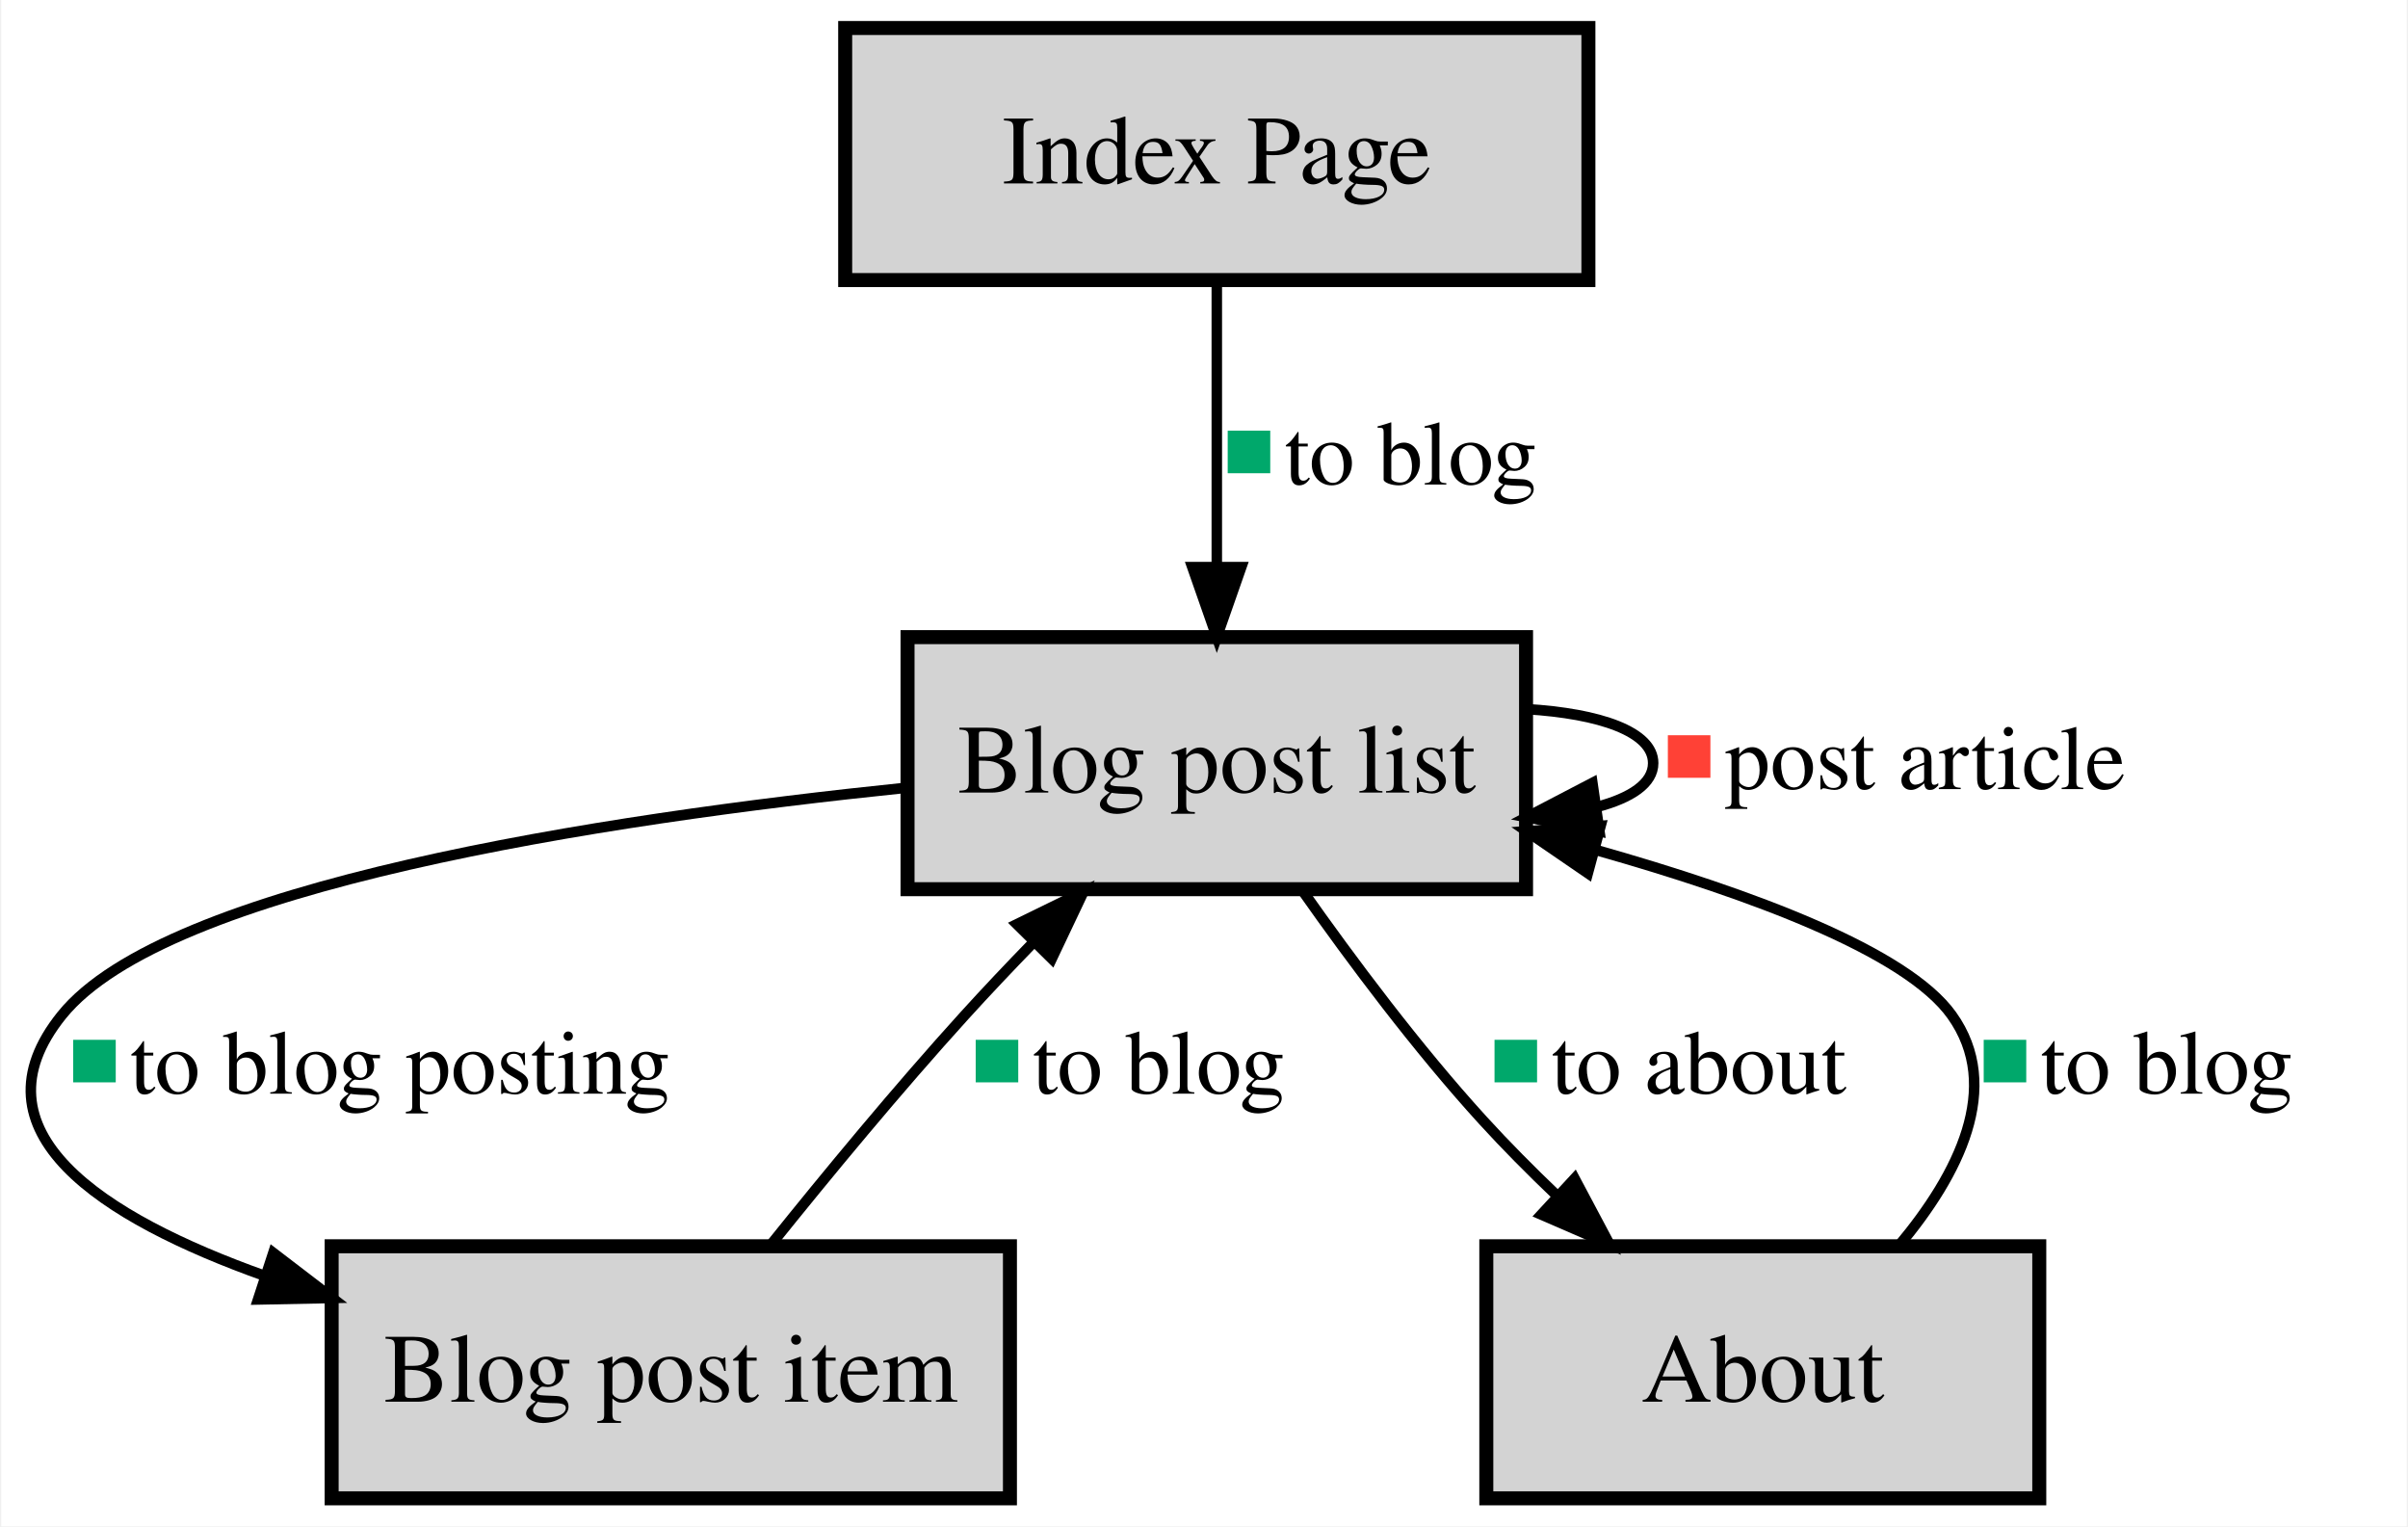
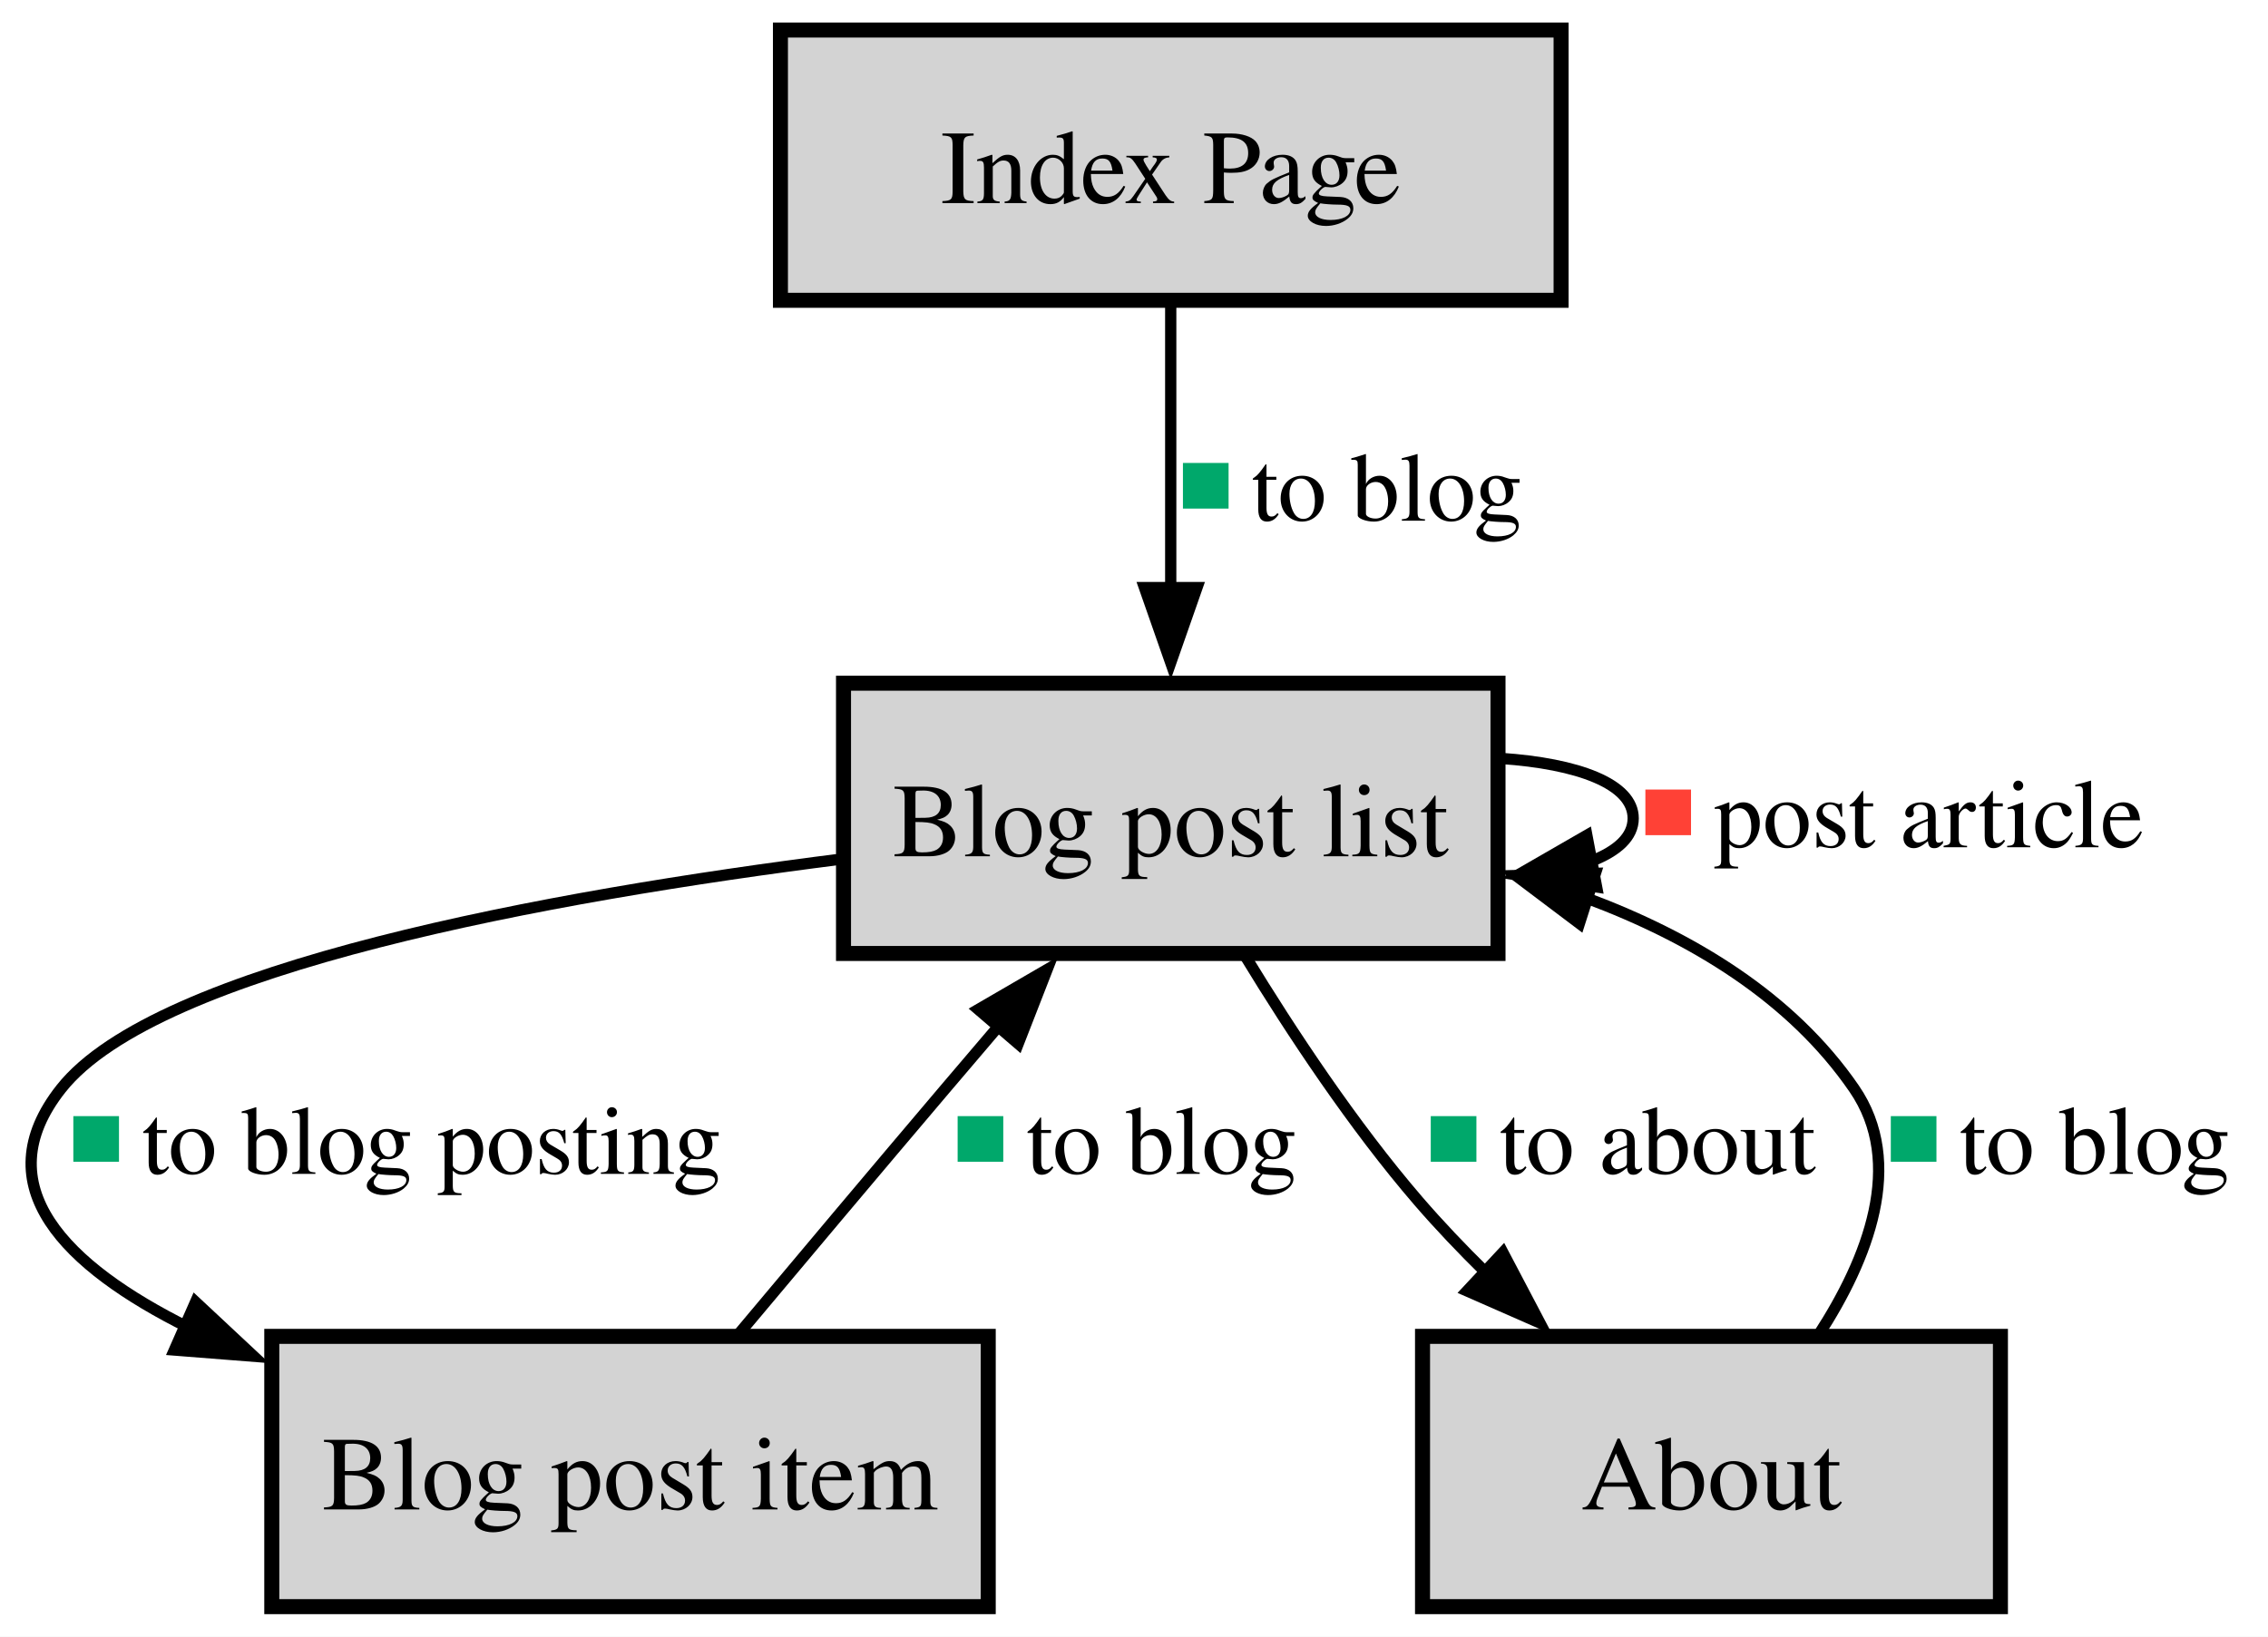
- <svg xmlns="http://www.w3.org/2000/svg" xmlns:xlink="http://www.w3.org/1999/xlink" width="344pt" height="218pt" viewBox="0.00 0.00 343.65 218.00">
+ <svg xmlns="http://www.w3.org/2000/svg" xmlns:xlink="http://www.w3.org/1999/xlink" width="302pt" height="218pt" viewBox="0.00 0.00 302.00 218.00">
  <g id="graph0" class="graph" transform="scale(1 1) rotate(0) translate(4 214)">
-     <polygon fill="#ffffff" stroke="transparent" points="-4,4 -4,-214 339.652,-214 339.652,4 -4,4" />
+     <polygon fill="white" stroke="none" points="-4,4 -4,-214 298.15,-214 298.15,4 -4,4" />
    <g id="node1" class="node">
      <g id="a_node1">
        <a xlink:href="#Blog" xlink:title="Blog post list" target="_parent">
-           <polygon fill="#d3d3d3" stroke="#000000" stroke-width="2" points="213.832,-123 125.473,-123 125.473,-87 213.832,-87 213.832,-123" />
-           <text text-anchor="middle" x="169.653" y="-100.8" font-family="Times,serif" font-size="14.00" fill="#000000">Blog post list</text>
+           <polygon fill="lightgray" stroke="black" stroke-width="2" points="195.47,-123 108.32,-123 108.32,-87 195.47,-87 195.47,-123" />
+           <text xml:space="preserve" text-anchor="middle" x="151.89" y="-99.95" font-family="Times,serif" font-size="14.00">Blog post list</text>
        </a>
      </g>
    </g>
    <g id="edge3" class="edge doPost">
      <g id="a_edge3">
        <a xlink:href="#doPost" xlink:title="&lt;TABLE&gt;" target="_parent">
-           <path fill="none" stroke="#000000" stroke-width="1.5" d="M213.918,-112.719C224.319,-112.085 231.992,-109.512 231.992,-105 231.992,-102.11 228.843,-100.015 223.845,-98.716" />
-           <polygon fill="#000000" stroke="#000000" stroke-width="1.5" points="224.316,-95.248 213.918,-97.281 223.314,-102.176 224.316,-95.248" />
+           <path fill="none" stroke="black" stroke-width="1.5" d="M195.89,-112.98C206.02,-112.29 213.47,-109.63 213.47,-105 213.47,-102.54 211.37,-100.64 207.88,-99.29" />
+           <polygon fill="black" stroke="black" stroke-width="1.5" points="208.6,-95.86 198.12,-97.45 207.3,-102.74 208.6,-95.86" />
        </a>
      </g>
      <g id="a_edge3-label">
        <a xlink:href="#doPost" xlink:title="&lt;TABLE&gt;" target="_parent">
          <g id="a_edge3_0">
            <a xlink:href="#doPost" xlink:title="post article (unsafe)" target="_parent">
-               <text text-anchor="start" x="232.466" y="-101.3" font-family="Times,serif" font-size="13.00" fill="#ff4136">■</text>
-               <text text-anchor="start" x="242.216" y="-101.3" font-family="Times,serif" font-size="13.00" fill="#000000"> post article</text>
+               <text xml:space="preserve" text-anchor="start" x="213.47" y="-101.15" font-family="Times,serif" font-size="13.00" fill="#ff4136">■</text>
+               <text xml:space="preserve" text-anchor="start" x="220.97" y="-101.15" font-family="Times,serif" font-size="13.00"> post article</text>
            </a>
          </g>
        </a>
      </g>
    </g>
    <g id="node2" class="node">
      <g id="a_node2">
        <a xlink:href="#BlogPosting" xlink:title="Blog post item" target="_parent">
-           <polygon fill="#d3d3d3" stroke="#000000" stroke-width="2" points="140.102,-36 43.203,-36 43.203,0 140.102,0 140.102,-36" />
-           <text text-anchor="middle" x="91.653" y="-13.8" font-family="Times,serif" font-size="14.00" fill="#000000">Blog post item</text>
+           <polygon fill="lightgray" stroke="black" stroke-width="2" points="127.59,-36 32.19,-36 32.19,0 127.59,0 127.59,-36" />
+           <text xml:space="preserve" text-anchor="middle" x="79.89" y="-12.95" font-family="Times,serif" font-size="14.00">Blog post item</text>
        </a>
      </g>
    </g>
    <g id="edge4" class="edge goBlogPosting">
      <g id="a_edge4">
        <a xlink:href="#goBlogPosting" xlink:title="&lt;TABLE&gt;" target="_parent">
-           <path fill="none" stroke="#000000" stroke-width="1.5" d="M125.276,-101.485C81.666,-97 19.549,-87.496 4.652,-69 -8.678,-52.448 10.194,-40.126 33.727,-31.744" />
-           <polygon fill="#000000" stroke="#000000" stroke-width="1.5" points="34.867,-35.054 43.28,-28.614 32.688,-28.402 34.867,-35.054" />
+           <path fill="none" stroke="black" stroke-width="1.5" d="M108.08,-99.58C69.31,-94.66 16.94,-85.18 4.14,-69 -6.1,-56.05 4.73,-45.33 21.09,-37.18" />
+           <polygon fill="black" stroke="black" stroke-width="1.5" points="22.04,-40.58 29.78,-33.35 19.22,-34.18 22.04,-40.58" />
        </a>
      </g>
      <g id="a_edge4-label">
        <a xlink:href="#goBlogPosting" xlink:title="&lt;TABLE&gt;" target="_parent">
          <g id="a_edge4_1">
            <a xlink:href="#goBlogPosting" xlink:title="to blog posting (safe)" target="_parent">
-               <text text-anchor="start" x="4.658" y="-57.8" font-family="Times,serif" font-size="13.00" fill="#00a86b">■</text>
-               <text text-anchor="start" x="14.408" y="-57.8" font-family="Times,serif" font-size="13.00" fill="#000000"> to blog posting</text>
+               <text xml:space="preserve" text-anchor="start" x="4.14" y="-57.65" font-family="Times,serif" font-size="13.00" fill="#00a86b">■</text>
+               <text xml:space="preserve" text-anchor="start" x="11.64" y="-57.65" font-family="Times,serif" font-size="13.00"> to blog posting</text>
            </a>
          </g>
        </a>
      </g>
    </g>
    <g id="node3" class="node">
      <g id="a_node3">
        <a xlink:href="#About" xlink:title="About" target="_parent">
-           <polygon fill="#d3d3d3" stroke="#000000" stroke-width="2" points="287.15,-36 208.155,-36 208.155,0 287.15,0 287.15,-36" />
-           <text text-anchor="middle" x="247.653" y="-13.8" font-family="Times,serif" font-size="14.00" fill="#000000">About</text>
+           <polygon fill="lightgray" stroke="black" stroke-width="2" points="262.37,-36 185.42,-36 185.42,0 262.37,0 262.37,-36" />
+           <text xml:space="preserve" text-anchor="middle" x="223.89" y="-12.95" font-family="Times,serif" font-size="14.00">About</text>
        </a>
      </g>
    </g>
    <g id="edge2" class="edge goAbout">
      <g id="a_edge2">
        <a xlink:href="#goAbout" xlink:title="&lt;TABLE&gt;" target="_parent">
-           <path fill="none" stroke="#000000" stroke-width="1.5" d="M181.847,-86.857C188.928,-76.797 198.28,-64.282 207.653,-54 210.941,-50.392 214.554,-46.758 218.221,-43.257" />
-           <polygon fill="#000000" stroke="#000000" stroke-width="1.5" points="220.768,-45.669 225.739,-36.313 216.018,-40.527 220.768,-45.669" />
+           <path fill="none" stroke="black" stroke-width="1.5" d="M161.87,-86.56C167.95,-76.58 176.2,-64.08 184.89,-54 187.65,-50.8 190.69,-47.61 193.81,-44.54" />
+           <polygon fill="black" stroke="black" stroke-width="1.5" points="196.12,-47.17 201.05,-37.79 191.35,-42.05 196.12,-47.17" />
        </a>
      </g>
      <g id="a_edge2-label">
        <a xlink:href="#goAbout" xlink:title="&lt;TABLE&gt;" target="_parent">
          <g id="a_edge2_2">
            <a xlink:href="#goAbout" xlink:title="to about (safe)" target="_parent">
-               <text text-anchor="start" x="207.702" y="-57.8" font-family="Times,serif" font-size="13.00" fill="#00a86b">■</text>
-               <text text-anchor="start" x="217.452" y="-57.8" font-family="Times,serif" font-size="13.00" fill="#000000"> to about</text>
+               <text xml:space="preserve" text-anchor="start" x="184.89" y="-57.65" font-family="Times,serif" font-size="13.00" fill="#00a86b">■</text>
+               <text xml:space="preserve" text-anchor="start" x="192.39" y="-57.65" font-family="Times,serif" font-size="13.00"> to about</text>
            </a>
          </g>
        </a>
      </g>
    </g>
    <g id="edge5" class="edge goBlog">
      <g id="a_edge5">
        <a xlink:href="#goBlog" xlink:title="&lt;TABLE&gt;" target="_parent">
-           <path fill="none" stroke="#000000" stroke-width="1.5" d="M106.011,-36.296C113.939,-46.175 124.092,-58.47 133.653,-69 136.744,-72.405 140.066,-75.913 143.397,-79.341" />
-           <polygon fill="#000000" stroke="#000000" stroke-width="1.5" points="141.099,-81.996 150.617,-86.649 146.078,-77.076 141.099,-81.996" />
+           <path fill="none" stroke="black" stroke-width="1.5" d="M94.23,-36.16C102.33,-45.83 112.65,-58.11 121.89,-69 124.17,-71.69 126.56,-74.49 128.94,-77.28" />
+           <polygon fill="black" stroke="black" stroke-width="1.5" points="126.27,-79.54 135.43,-84.86 131.58,-74.98 126.27,-79.54" />
        </a>
      </g>
      <g id="a_edge5-label">
        <a xlink:href="#goBlog" xlink:title="&lt;TABLE&gt;" target="_parent">
          <g id="a_edge5_3">
            <a xlink:href="#goBlog" xlink:title="to blog (safe)" target="_parent">
-               <text text-anchor="start" x="133.587" y="-57.8" font-family="Times,serif" font-size="13.00" fill="#00a86b">■</text>
-               <text text-anchor="start" x="143.337" y="-57.8" font-family="Times,serif" font-size="13.00" fill="#000000"> to blog</text>
+               <text xml:space="preserve" text-anchor="start" x="121.89" y="-57.65" font-family="Times,serif" font-size="13.00" fill="#00a86b">■</text>
+               <text xml:space="preserve" text-anchor="start" x="129.39" y="-57.65" font-family="Times,serif" font-size="13.00"> to blog</text>
            </a>
          </g>
        </a>
      </g>
    </g>
    <g id="edge1" class="edge goBlog">
      <g id="a_edge1">
        <a xlink:href="#goBlog" xlink:title="&lt;TABLE&gt;" target="_parent">
-           <path fill="none" stroke="#000000" stroke-width="1.5" d="M267.145,-36.151C275.563,-46.213 281.99,-58.728 274.652,-69 268.164,-78.084 246.043,-86.319 223.768,-92.613" />
-           <polygon fill="#000000" stroke="#000000" stroke-width="1.5" points="222.659,-89.287 213.919,-95.276 224.486,-96.044 222.659,-89.287" />
+           <path fill="none" stroke="black" stroke-width="1.5" d="M238.14,-36.18C244.72,-46.31 249.73,-59.05 242.89,-69 234.51,-81.21 221.22,-89.16 207.37,-94.34" />
+           <polygon fill="black" stroke="black" stroke-width="1.5" points="206.31,-91 197.85,-97.38 208.44,-97.67 206.31,-91" />
        </a>
      </g>
      <g id="a_edge1-label">
        <a xlink:href="#goBlog" xlink:title="&lt;TABLE&gt;" target="_parent">
          <g id="a_edge1_4">
            <a xlink:href="#goBlog" xlink:title="to blog (safe)" target="_parent">
-               <text text-anchor="start" x="277.587" y="-57.8" font-family="Times,serif" font-size="13.00" fill="#00a86b">■</text>
-               <text text-anchor="start" x="287.337" y="-57.8" font-family="Times,serif" font-size="13.00" fill="#000000"> to blog</text>
+               <text xml:space="preserve" text-anchor="start" x="246.15" y="-57.65" font-family="Times,serif" font-size="13.00" fill="#00a86b">■</text>
+               <text xml:space="preserve" text-anchor="start" x="253.65" y="-57.65" font-family="Times,serif" font-size="13.00"> to blog</text>
            </a>
          </g>
        </a>
      </g>
    </g>
    <g id="node4" class="node">
      <g id="a_node4">
        <a xlink:href="#Index" xlink:title="Index Page" target="_parent">
-           <polygon fill="#d3d3d3" stroke="#000000" stroke-width="2" points="222.74,-210 116.565,-210 116.565,-174 222.74,-174 222.74,-210" />
-           <text text-anchor="middle" x="169.653" y="-187.8" font-family="Times,serif" font-size="14.00" fill="#000000">Index Page</text>
+           <polygon fill="lightgray" stroke="black" stroke-width="2" points="203.87,-210 99.92,-210 99.92,-174 203.87,-174 203.87,-210" />
+           <text xml:space="preserve" text-anchor="middle" x="151.89" y="-186.95" font-family="Times,serif" font-size="14.00">Index Page</text>
        </a>
      </g>
    </g>
    <g id="edge6" class="edge goBlog">
      <g id="a_edge6">
        <a xlink:href="#goBlog" xlink:title="&lt;TABLE&gt;" target="_parent">
-           <path fill="none" stroke="#000000" stroke-width="1.5" d="M169.653,-173.974C169.653,-162.192 169.653,-146.561 169.653,-133.158" />
-           <polygon fill="#000000" stroke="#000000" stroke-width="1.5" points="173.153,-133.003 169.653,-123.003 166.153,-133.003 173.153,-133.003" />
+           <path fill="none" stroke="black" stroke-width="1.5" d="M151.89,-173.8C151.89,-162.81 151.89,-148.28 151.89,-135.48" />
+           <polygon fill="black" stroke="black" stroke-width="1.5" points="155.39,-135.74 151.89,-125.74 148.39,-135.74 155.39,-135.74" />
        </a>
      </g>
      <g id="a_edge6-label">
        <a xlink:href="#goBlog" xlink:title="&lt;TABLE&gt;" target="_parent">
          <g id="a_edge6_5">
            <a xlink:href="#goBlog" xlink:title="to blog (safe)" target="_parent">
-               <text text-anchor="start" x="169.587" y="-144.8" font-family="Times,serif" font-size="13.00" fill="#00a86b">■</text>
-               <text text-anchor="start" x="179.337" y="-144.8" font-family="Times,serif" font-size="13.00" fill="#000000"> to blog</text>
+               <text xml:space="preserve" text-anchor="start" x="151.89" y="-144.65" font-family="Times,serif" font-size="13.00" fill="#00a86b">■</text>
+               <text xml:space="preserve" text-anchor="start" x="159.39" y="-144.65" font-family="Times,serif" font-size="13.00"> to blog</text>
            </a>
          </g>
        </a>
      </g>
    </g>
  </g>
</svg>
